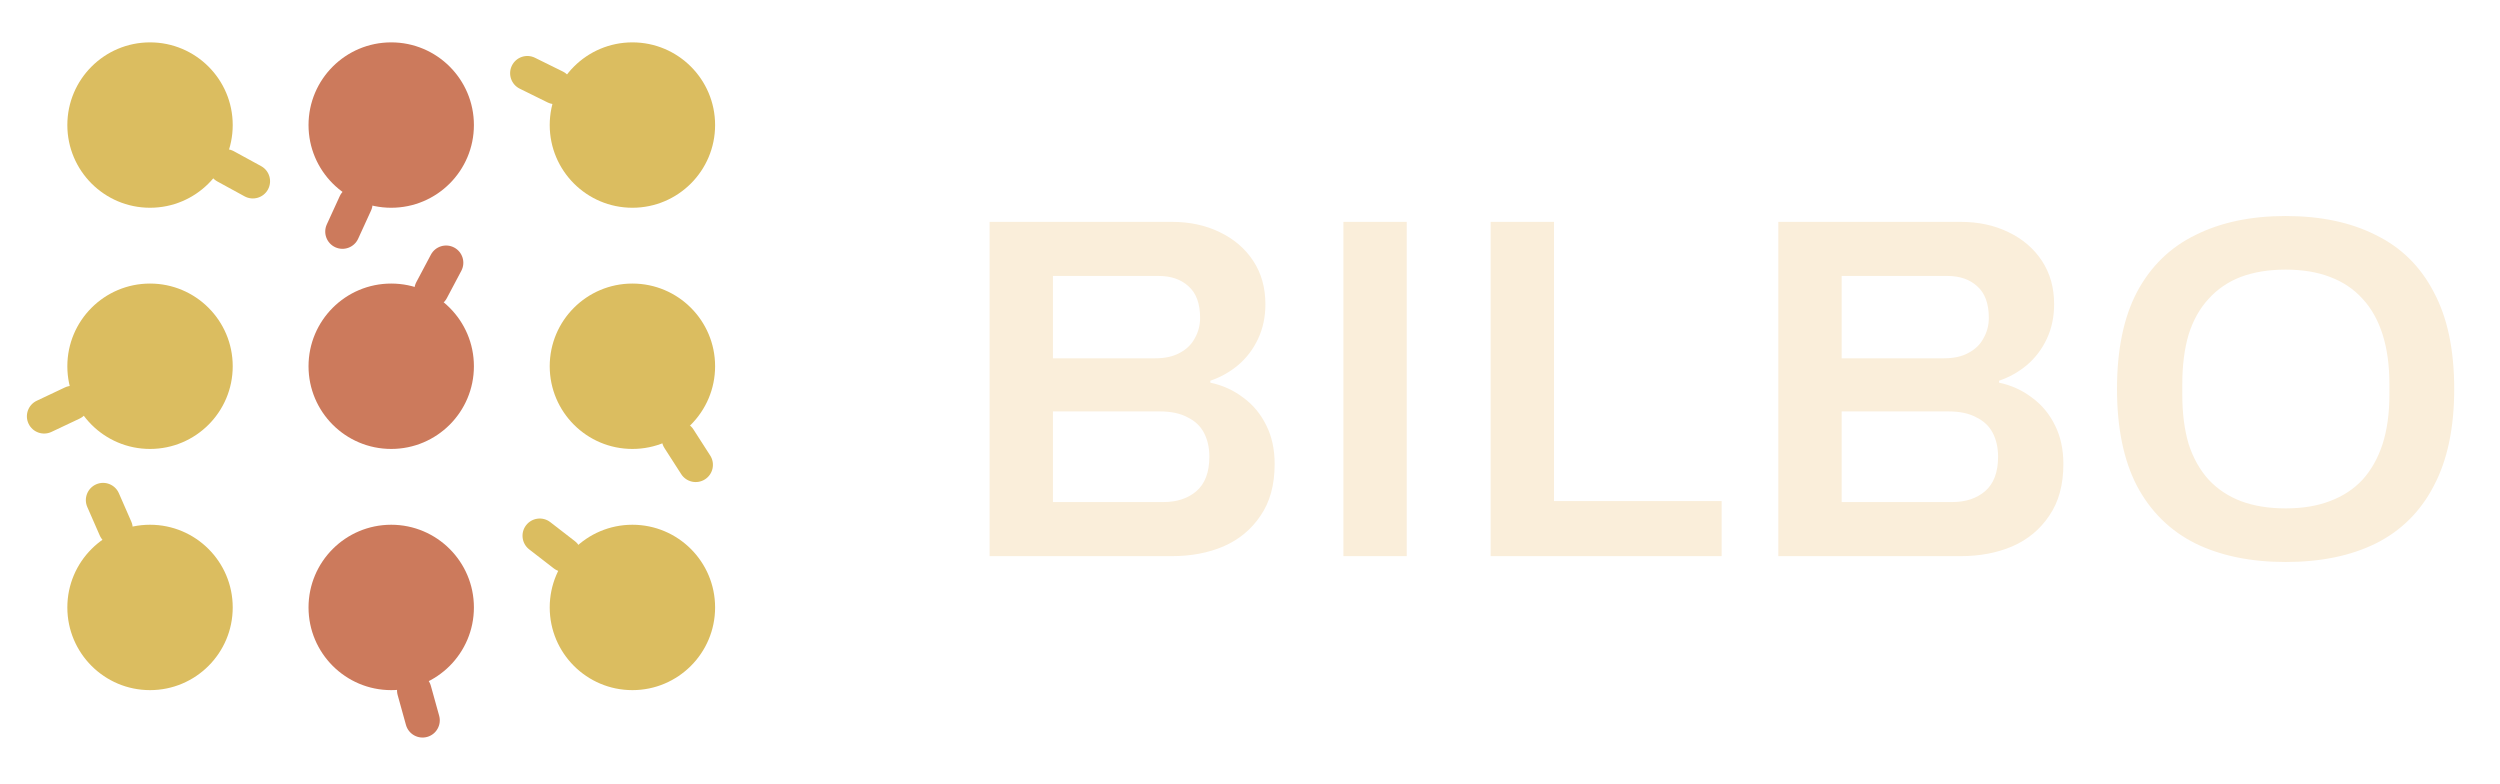
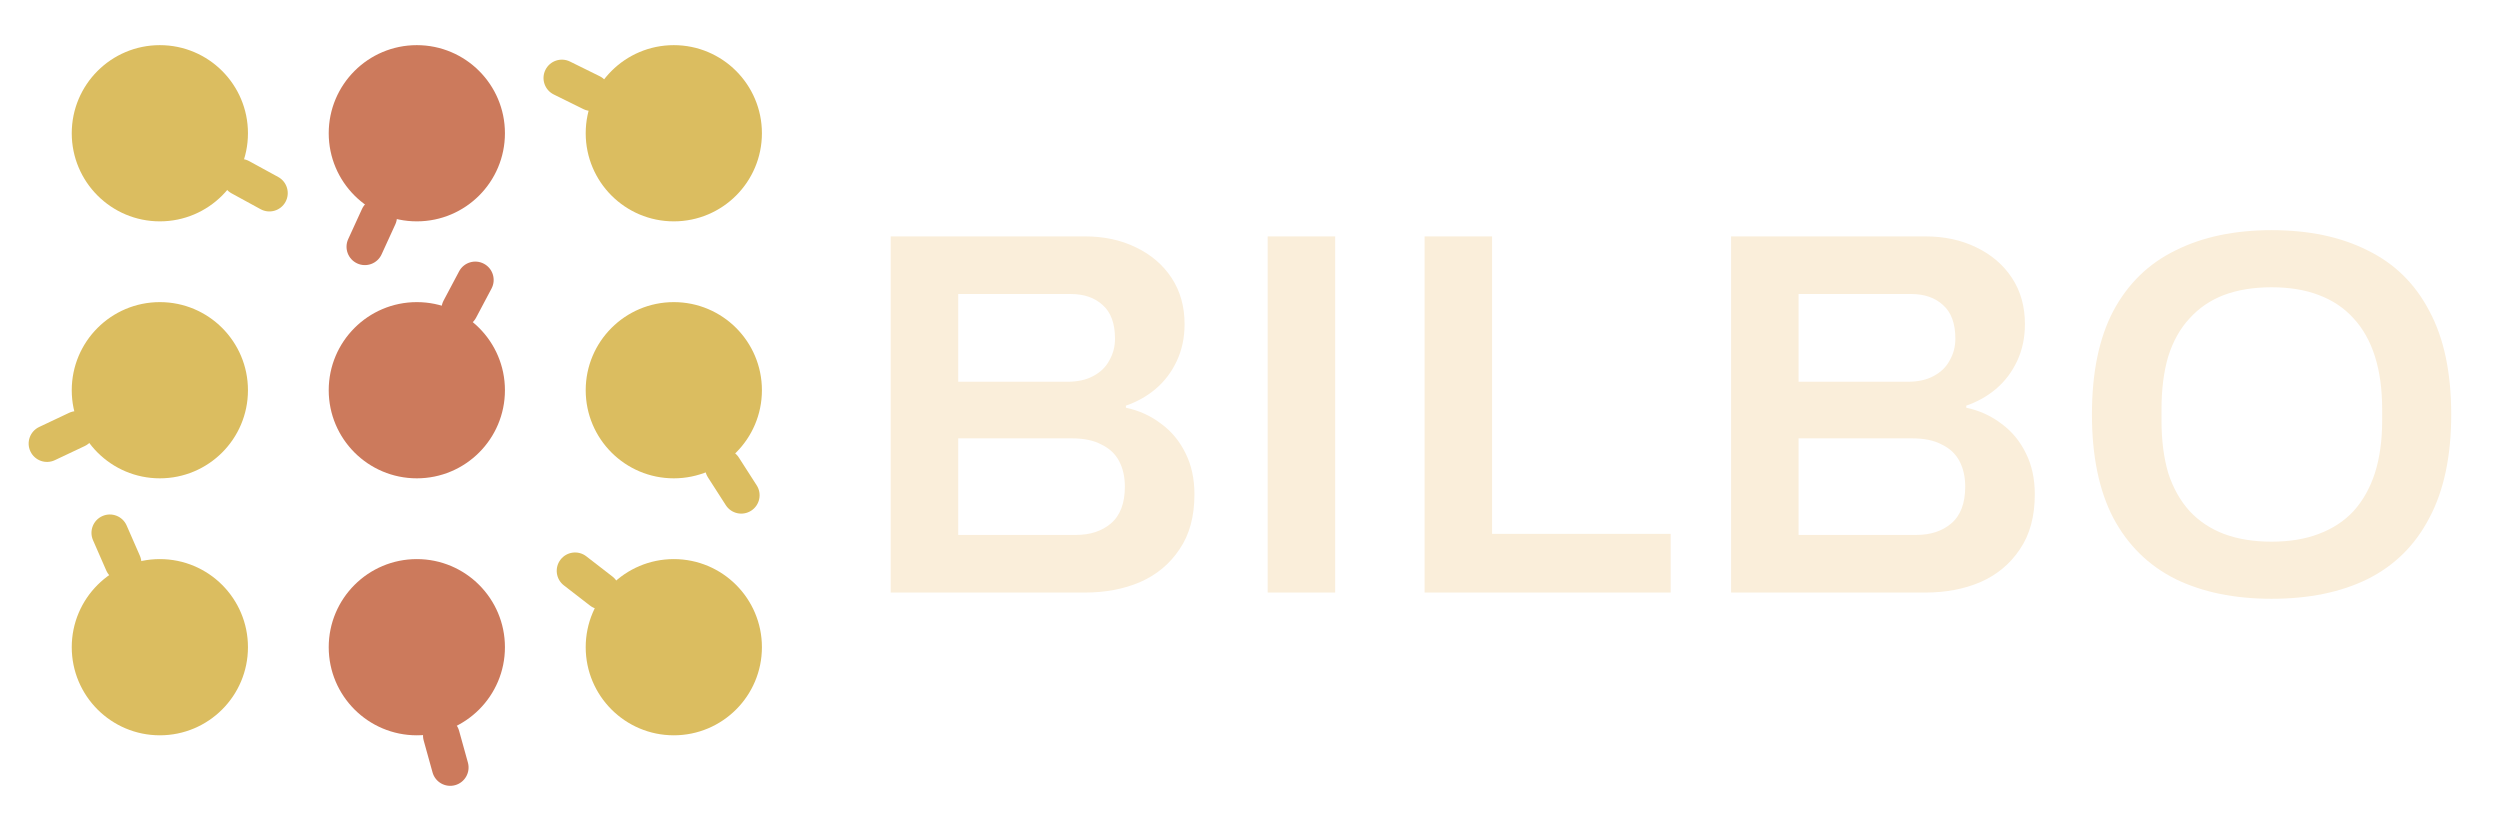
- <svg xmlns="http://www.w3.org/2000/svg" width="472" height="148" viewBox="0 0 472 148" fill="none">
+ <svg xmlns="http://www.w3.org/2000/svg" width="443" height="148" viewBox="0 0 443 148" fill="none">
  <g id="Export grid">
    <g id="bilbo-lockup-grid">
      <g id="Group">
        <circle id="Head" cx="28.326" cy="23.612" r="15.612" fill="#DBBD60" />
        <rect id="Tail direction" x="41.303" y="26.995" width="12.36" height="6.505" rx="3.253" transform="rotate(28.6479 41.3034 26.9954)" fill="#DBBD60" />
        <circle id="Head_2" cx="73.862" cy="23.612" r="15.612" fill="#CC7A5C" />
        <rect id="Tail direction_2" x="71.406" y="36.796" width="12.36" height="6.505" rx="3.253" transform="rotate(114.592 71.4059 36.7961)" fill="#CC7A5C" />
        <circle id="Head_3" cx="119.399" cy="23.612" r="15.612" fill="#DBBD60" />
        <rect id="Tail direction_3" x="106.292" y="20.772" width="12.36" height="6.505" rx="3.253" transform="rotate(-153.735 106.292 20.7717)" fill="#DBBD60" />
        <circle id="Head_4" cx="28.326" cy="69.148" r="15.612" fill="#DBBD60" />
        <rect id="Tail direction_4" x="17.954" y="77.649" width="12.36" height="6.505" rx="3.253" transform="rotate(154.699 17.9543 77.6492)" fill="#DBBD60" />
        <circle id="Head_5" cx="73.862" cy="69.148" r="15.612" fill="#CC7A5C" />
        <rect id="Tail direction_5" x="77.085" y="56.13" width="12.36" height="6.505" rx="3.253" transform="rotate(-62.0619 77.0845 56.1304)" fill="#CC7A5C" />
        <circle id="Head_6" cx="119.399" cy="69.148" r="15.612" fill="#DBBD60" />
        <rect id="Tail direction_6" x="129.165" y="78.339" width="12.36" height="6.505" rx="3.253" transform="rotate(57.2958 129.165 78.3389)" fill="#DBBD60" />
        <circle id="Head_7" cx="28.326" cy="114.684" r="15.612" fill="#DBBD60" />
        <rect id="Tail direction_7" x="20.132" y="104.068" width="12.36" height="6.505" rx="3.253" transform="rotate(-113.628 20.132 104.068)" fill="#DBBD60" />
        <circle id="Head_8" cx="73.862" cy="114.684" r="15.612" fill="#CC7A5C" />
        <rect id="Tail direction_8" x="80.477" y="126.351" width="12.36" height="6.505" rx="3.253" transform="rotate(74.4845 80.4768 126.351)" fill="#CC7A5C" />
        <circle id="Head_9" cx="119.399" cy="114.684" r="15.612" fill="#DBBD60" />
        <rect id="Tail direction_9" x="107.118" y="109.297" width="12.36" height="6.505" rx="3.253" transform="rotate(-142.276 107.118 109.297)" fill="#DBBD60" />
      </g>
-       <path id="BILBO" d="M186.835 105V41.888H221.243C224.616 41.888 227.622 42.532 230.259 43.82C232.958 45.108 235.074 46.917 236.607 49.248C238.14 51.579 238.907 54.308 238.907 57.436C238.907 59.828 238.447 62.005 237.527 63.968C236.607 65.931 235.35 67.587 233.755 68.936C232.222 70.224 230.474 71.205 228.511 71.88V72.248C230.842 72.739 232.927 73.689 234.767 75.1C236.607 76.449 238.048 78.197 239.091 80.344C240.134 82.429 240.655 84.852 240.655 87.612C240.655 91.537 239.766 94.788 237.987 97.364C236.27 99.94 233.939 101.872 230.995 103.16C228.112 104.387 224.862 105 221.243 105H186.835ZM198.795 94.788H219.679C222.194 94.788 224.248 94.113 225.843 92.764C227.499 91.353 228.327 89.176 228.327 86.232C228.327 84.515 227.99 83.012 227.315 81.724C226.64 80.436 225.598 79.455 224.187 78.78C222.838 78.044 221.09 77.676 218.943 77.676H198.795V94.788ZM198.795 67.648H218.115C219.955 67.648 221.488 67.311 222.715 66.636C224.003 65.961 224.954 65.041 225.567 63.876C226.242 62.711 226.579 61.423 226.579 60.012C226.579 57.313 225.843 55.32 224.371 54.032C222.96 52.744 221.09 52.1 218.759 52.1H198.795V67.648ZM253.632 105V41.888H265.592V105H253.632ZM281.437 105V41.888H293.397V94.604H325.045V105H281.437ZM335.746 105V41.888H370.154C373.527 41.888 376.532 42.532 379.17 43.82C381.868 45.108 383.984 46.917 385.518 49.248C387.051 51.579 387.818 54.308 387.818 57.436C387.818 59.828 387.358 62.005 386.438 63.968C385.518 65.931 384.26 67.587 382.666 68.936C381.132 70.224 379.384 71.205 377.422 71.88V72.248C379.752 72.739 381.838 73.689 383.678 75.1C385.518 76.449 386.959 78.197 388.002 80.344C389.044 82.429 389.566 84.852 389.566 87.612C389.566 91.537 388.676 94.788 386.898 97.364C385.18 99.94 382.85 101.872 379.906 103.16C377.023 104.387 373.772 105 370.154 105H335.746ZM347.706 94.788H368.59C371.104 94.788 373.159 94.113 374.754 92.764C376.41 91.353 377.238 89.176 377.238 86.232C377.238 84.515 376.9 83.012 376.226 81.724C375.551 80.436 374.508 79.455 373.098 78.78C371.748 78.044 370 77.676 367.854 77.676H347.706V94.788ZM347.706 67.648H367.026C368.866 67.648 370.399 67.311 371.626 66.636C372.914 65.961 373.864 65.041 374.478 63.876C375.152 62.711 375.49 61.423 375.49 60.012C375.49 57.313 374.754 55.32 373.282 54.032C371.871 52.744 370 52.1 367.67 52.1H347.706V67.648ZM431.523 106.104C424.96 106.104 419.287 104.939 414.503 102.608C409.719 100.216 406.039 96.597 403.463 91.752C400.948 86.907 399.691 80.804 399.691 73.444C399.691 66.023 400.948 59.92 403.463 55.136C406.039 50.291 409.719 46.703 414.503 44.372C419.287 41.98 424.96 40.784 431.523 40.784C438.147 40.784 443.82 41.98 448.543 44.372C453.327 46.703 456.976 50.291 459.491 55.136C462.067 59.92 463.355 66.023 463.355 73.444C463.355 80.804 462.067 86.907 459.491 91.752C456.976 96.597 453.327 100.216 448.543 102.608C443.82 104.939 438.147 106.104 431.523 106.104ZM431.523 95.984C434.712 95.984 437.503 95.524 439.895 94.604C442.348 93.684 444.403 92.335 446.059 90.556C447.715 88.716 448.972 86.477 449.831 83.84C450.689 81.141 451.119 78.044 451.119 74.548V72.524C451.119 68.967 450.689 65.839 449.831 63.14C448.972 60.441 447.715 58.203 446.059 56.424C444.403 54.584 442.348 53.204 439.895 52.284C437.503 51.364 434.712 50.904 431.523 50.904C428.333 50.904 425.512 51.364 423.059 52.284C420.667 53.204 418.643 54.584 416.987 56.424C415.331 58.203 414.073 60.441 413.215 63.14C412.417 65.839 412.019 68.967 412.019 72.524V74.548C412.019 78.044 412.417 81.141 413.215 83.84C414.073 86.477 415.331 88.716 416.987 90.556C418.643 92.335 420.667 93.684 423.059 94.604C425.512 95.524 428.333 95.984 431.523 95.984Z" fill="#FAEEDA" />
+       <path id="BILBO" d="M186.835 105V41.888H221.243C224.616 41.888 227.622 42.532 230.259 43.82C232.958 45.108 235.074 46.917 236.607 49.248C238.14 51.579 238.907 54.308 238.907 57.436C238.907 59.828 238.447 62.005 237.527 63.968C236.607 65.931 235.35 67.587 233.755 68.936C232.222 70.224 230.474 71.205 228.511 71.88V72.248C230.842 72.739 232.927 73.689 234.767 75.1C236.607 76.449 238.048 78.197 239.091 80.344C240.134 82.429 240.655 84.852 240.655 87.612C240.655 91.537 239.766 94.788 237.987 97.364C236.27 99.94 233.939 101.872 230.995 103.16C228.112 104.387 224.862 105 221.243 105H186.835ZM198.795 94.788H219.679C222.194 94.788 224.248 94.113 225.843 92.764C227.499 91.353 228.327 89.176 228.327 86.232C228.327 84.515 227.99 83.012 227.315 81.724C226.64 80.436 225.598 79.455 224.187 78.78C222.838 78.044 221.09 77.676 218.943 77.676H198.795V94.788ZM198.795 67.648H218.115C219.955 67.648 221.488 67.311 222.715 66.636C224.003 65.961 224.954 65.041 225.567 63.876C226.242 62.711 226.579 61.423 226.579 60.012C226.579 57.313 225.843 55.32 224.371 54.032C222.96 52.744 221.09 52.1 218.759 52.1H198.795V67.648ZM253.632 105V41.888H265.592V105H253.632ZM281.437 105V41.888H293.397V94.604H325.045V105H281.437ZM335.746 105V41.888H370.154C373.527 41.888 376.532 42.532 379.17 43.82C381.868 45.108 383.984 46.917 385.518 49.248C387.051 51.579 387.818 54.308 387.818 57.436C387.818 59.828 387.358 62.005 386.438 63.968C385.518 65.931 384.26 67.587 382.666 68.936C381.132 70.224 379.384 71.205 377.422 71.88V72.248C379.752 72.739 381.838 73.689 383.678 75.1C385.518 76.449 386.959 78.197 388.002 80.344C389.044 82.429 389.566 84.852 389.566 87.612C389.566 91.537 388.676 94.788 386.898 97.364C385.18 99.94 382.85 101.872 379.906 103.16C377.023 104.387 373.772 105 370.154 105H335.746ZM347.706 94.788H368.59C371.104 94.788 373.159 94.113 374.754 92.764C376.41 91.353 377.238 89.176 377.238 86.232C377.238 84.515 376.9 83.012 376.226 81.724C375.551 80.436 374.508 79.455 373.098 78.78C371.748 78.044 370 77.676 367.854 77.676H347.706V94.788ZM347.706 67.648H367.026C368.866 67.648 370.399 67.311 371.626 66.636C372.914 65.961 373.864 65.041 374.478 63.876C375.152 62.711 375.49 61.423 375.49 60.012C375.49 57.313 374.754 55.32 373.282 54.032C371.871 52.744 370 52.1 367.67 52.1H347.706V67.648ZM431.523 106.104C424.96 106.104 419.287 104.939 414.503 102.608C409.719 100.216 406.039 96.597 403.463 91.752C400.948 86.907 399.691 80.804 399.691 73.444C399.691 66.023 400.948 59.92 403.463 55.136C406.039 50.291 409.719 46.703 414.503 44.372C419.287 41.98 424.96 40.784 431.523 40.784C438.147 40.784 443.82 41.98 448.543 44.372C453.327 46.703 456.976 50.291 459.491 55.136C462.067 59.92 463.355 66.023 463.355 73.444C463.355 80.804 462.067 86.907 459.491 91.752C456.976 96.597 453.327 100.216 448.543 102.608C443.82 104.939 438.147 106.104 431.523 106.104ZM431.523 95.984C434.712 95.984 437.503 95.524 439.895 94.604C442.348 93.684 444.403 92.335 446.059 90.556C447.715 88.716 448.972 86.477 449.831 83.84C450.689 81.141 451.119 78.044 451.119 74.548V72.524C451.119 68.967 450.689 65.839 449.831 63.14C448.972 60.441 447.715 58.203 446.059 56.424C444.403 54.584 442.348 53.204 439.895 52.284C437.503 51.364 434.712 50.904 431.523 50.904C428.333 50.904 425.512 51.364 423.059 52.284C420.667 53.204 418.643 54.584 416.987 56.424C415.331 58.203 414.073 60.441 413.215 63.14C412.417 65.839 412.019 68.967 412.019 72.524V74.548C412.019 78.044 412.417 81.141 413.215 83.84C414.073 86.477 415.331 88.716 416.987 90.556C418.643 92.335 420.667 93.684 423.059 94.604C425.512 95.524 428.333 95.984 431.523 95.984Z" fill="#FAEEDA" transform="translate(-29,0)" />
    </g>
  </g>
</svg>
